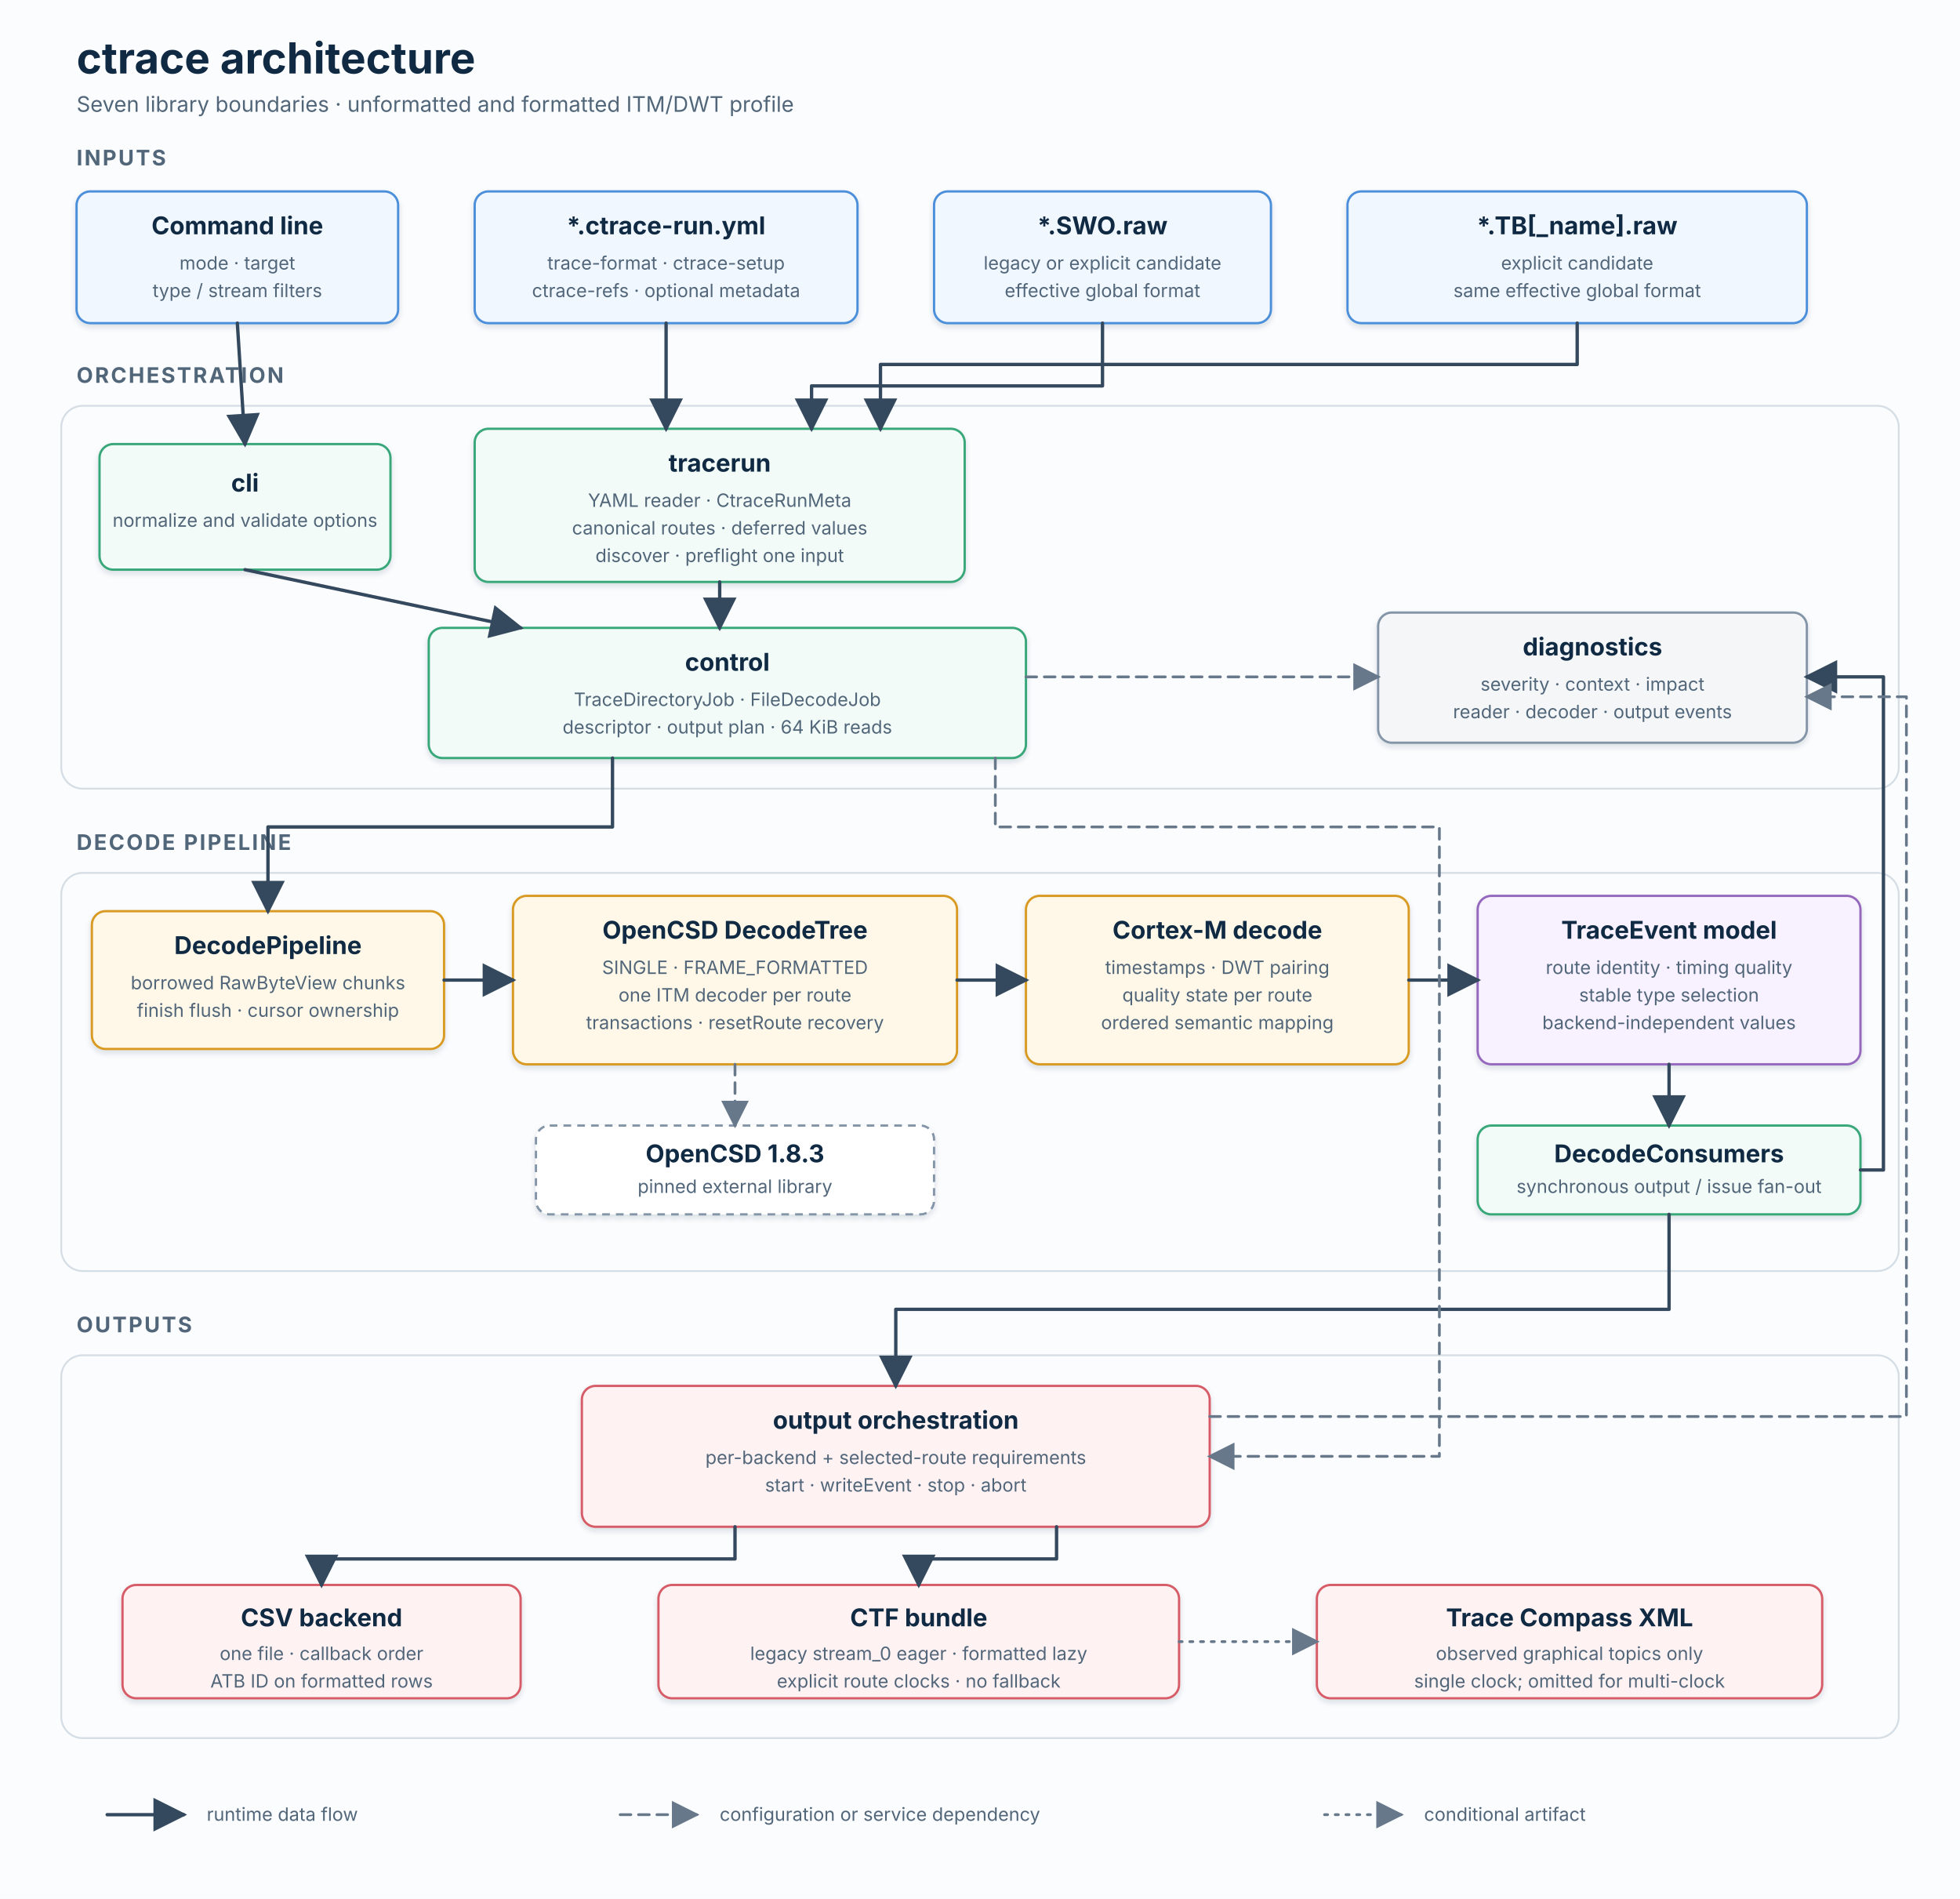
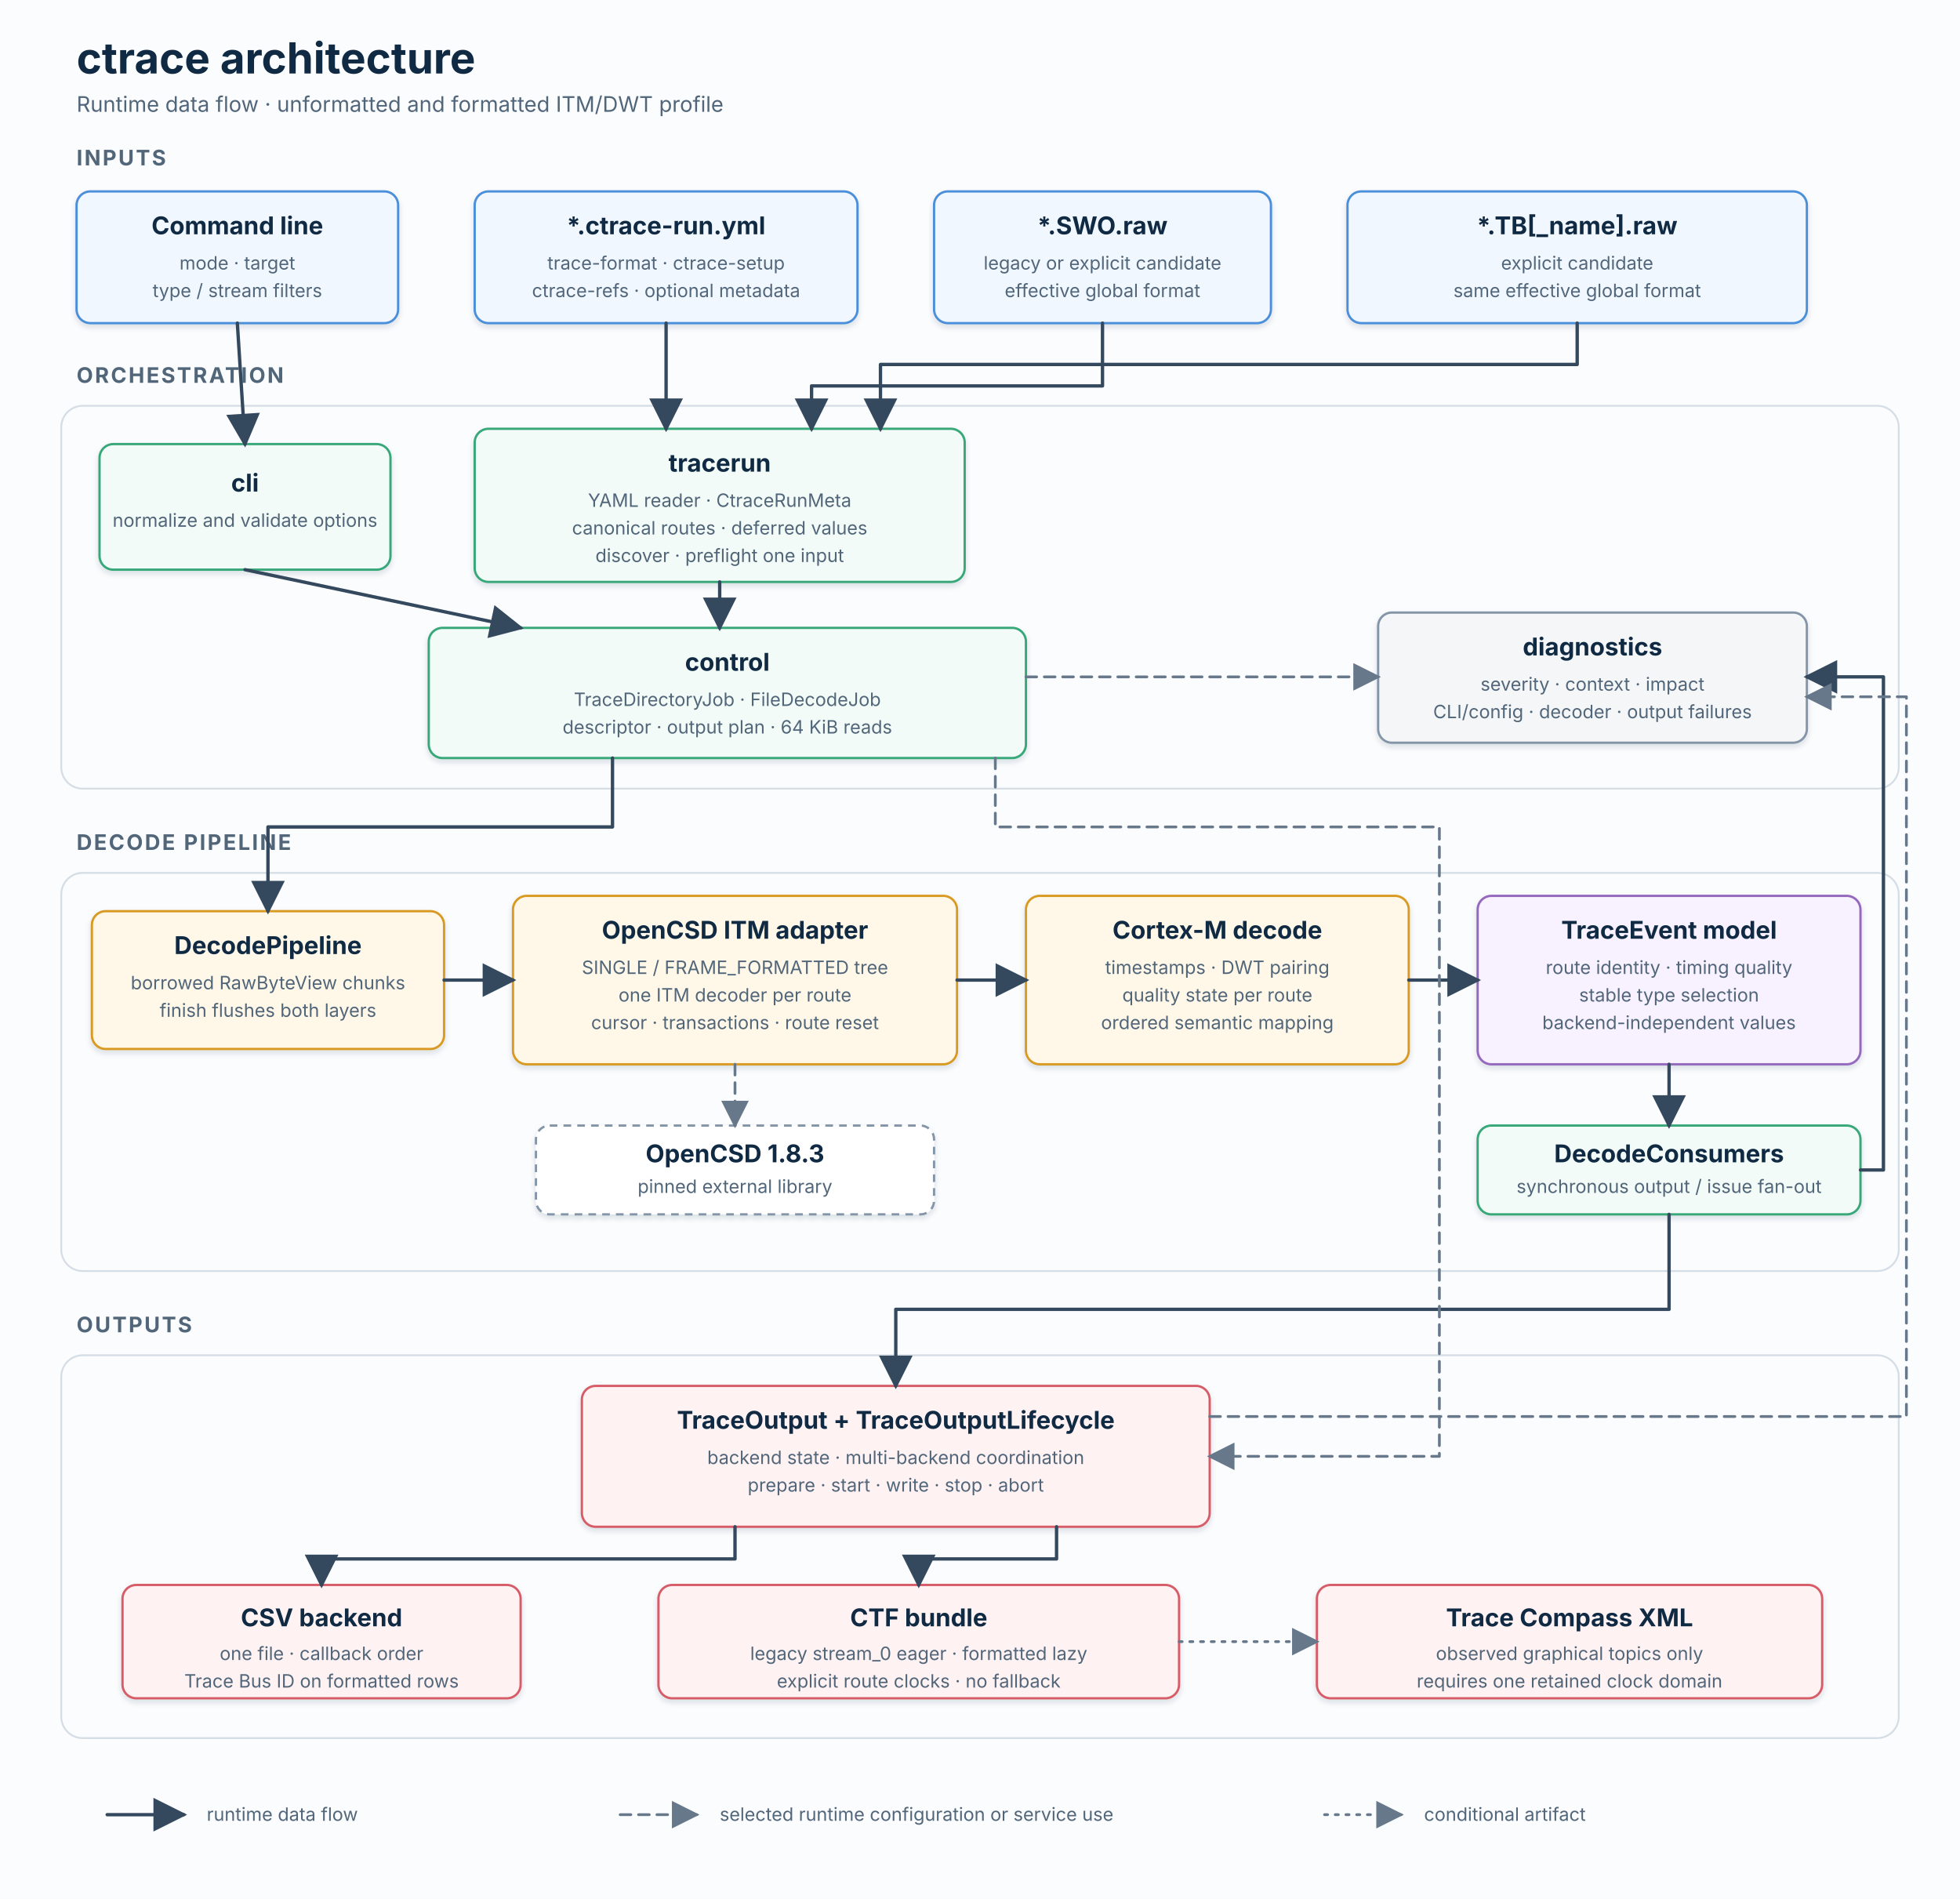
<svg xmlns="http://www.w3.org/2000/svg" width="1280" height="1240" viewBox="0 0 1280 1240" role="img" aria-labelledby="title description">
  <defs>
    <marker id="arrow" markerWidth="10" markerHeight="10" refX="9" refY="5" orient="auto">
      <path d="M 0 0 L 10 5 L 0 10 z" fill="#34495e" />
    </marker>
    <marker id="arrow-muted" markerWidth="10" markerHeight="10" refX="9" refY="5" orient="auto">
      <path d="M 0 0 L 10 5 L 0 10 z" fill="#66788a" />
    </marker>
    <filter id="shadow" x="-10%" y="-10%" width="120%" height="130%">
      <feDropShadow dx="0" dy="2" stdDeviation="2" flood-color="#102a43" flood-opacity="0.14" />
    </filter>
    <style>
      text { font-family: Inter, "Segoe UI", Arial, sans-serif; fill: #102a43; }
      .title { font-size: 28px; font-weight: 700; }
      .subtitle { font-size: 14px; fill: #52667a; }
      .section { font-size: 14px; font-weight: 700; letter-spacing: 1.2px; fill: #52667a; }
      .box { stroke-width: 1.5; rx: 9; filter: url(#shadow); }
      .box-title { font-size: 16px; font-weight: 700; text-anchor: middle; }
      .box-detail { font-size: 12px; text-anchor: middle; fill: #52667a; }
      .input { fill: #f1f7ff; stroke: #4c8eda; }
      .control { fill: #f2fbf7; stroke: #37a779; }
      .decode { fill: #fff8e8; stroke: #d89a22; }
      .model { fill: #f8f1ff; stroke: #9467bd; }
      .output { fill: #fff2f3; stroke: #d65c67; }
      .support { fill: #f4f6f8; stroke: #8395a7; }
      .external { fill: #ffffff; stroke: #8395a7; stroke-dasharray: 5 4; }
      .flow { fill: none; stroke: #34495e; stroke-width: 2.2; marker-end: url(#arrow); }
      .dependency { fill: none; stroke: #66788a; stroke-width: 1.8; stroke-dasharray: 7 5;
                    marker-end: url(#arrow-muted); }
      .conditional { fill: none; stroke: #66788a; stroke-width: 1.8; stroke-dasharray: 2 5;
                     marker-end: url(#arrow-muted); }
      .flow, .dependency, .conditional { stroke-linecap: round; stroke-linejoin: round; }
      .group { fill: none; stroke: #d5dde5; stroke-width: 1.2; rx: 14; }
      .legend { font-size: 12px; fill: #52667a; }
    </style>
  </defs>
  <rect width="1280" height="1240" fill="#fbfcfe" />
  <text x="50" y="48" class="title">ctrace architecture</text>
-   <text x="50" y="73" class="subtitle">Seven library boundaries · unformatted and formatted ITM/DWT profile</text>
+   <text x="50" y="73" class="subtitle">Runtime data flow · unformatted and formatted ITM/DWT profile</text>
  <text x="50" y="108" class="section">INPUTS</text>
  <rect x="50" y="125" width="210" height="86" class="box input" />
  <text x="155" y="153" class="box-title">Command line</text>
  <text x="155" y="176" class="box-detail">mode · target</text>
  <text x="155" y="194" class="box-detail">type / stream filters</text>
  <rect x="310" y="125" width="250" height="86" class="box input" />
  <text x="435" y="153" class="box-title">*.ctrace-run.yml</text>
  <text x="435" y="176" class="box-detail">trace-format · ctrace-setup</text>
  <text x="435" y="194" class="box-detail">ctrace-refs · optional metadata</text>
  <rect x="610" y="125" width="220" height="86" class="box input" />
  <text x="720" y="153" class="box-title">*.SWO.raw</text>
  <text x="720" y="176" class="box-detail">legacy or explicit candidate</text>
  <text x="720" y="194" class="box-detail">effective global format</text>
  <rect x="880" y="125" width="300" height="86" class="box input" />
  <text x="1030" y="153" class="box-title">*.TB[_name].raw</text>
  <text x="1030" y="176" class="box-detail">explicit candidate</text>
  <text x="1030" y="194" class="box-detail">same effective global format</text>
  <text x="50" y="250" class="section">ORCHESTRATION</text>
  <rect x="40" y="265" width="1200" height="250" class="group" />
  <rect x="65" y="290" width="190" height="82" class="box control" />
  <text x="160" y="321" class="box-title">cli</text>
  <text x="160" y="344" class="box-detail">normalize and validate options</text>
  <rect x="310" y="280" width="320" height="100" class="box control" />
  <text x="470" y="308" class="box-title">tracerun</text>
  <text x="470" y="331" class="box-detail">YAML reader · CtraceRunMeta</text>
  <text x="470" y="349" class="box-detail">canonical routes · deferred values</text>
  <text x="470" y="367" class="box-detail">discover · preflight one input</text>
  <rect x="280" y="410" width="390" height="85" class="box control" />
  <text x="475" y="438" class="box-title">control</text>
  <text x="475" y="461" class="box-detail">TraceDirectoryJob · FileDecodeJob</text>
  <text x="475" y="479" class="box-detail">descriptor · output plan · 64 KiB reads</text>
  <rect x="900" y="400" width="280" height="85" class="box support" />
  <text x="1040" y="428" class="box-title">diagnostics</text>
  <text x="1040" y="451" class="box-detail">severity · context · impact</text>
-   <text x="1040" y="469" class="box-detail">reader · decoder · output events</text>
+   <text x="1040" y="469" class="box-detail">CLI/config · decoder · output failures</text>
  <path d="M 155 211 L 160 290" class="flow" />
  <path d="M 435 211 L 435 280" class="flow" />
  <path d="M 720 211 L 720 252 L 530 252 L 530 280" class="flow" />
  <path d="M 1030 211 L 1030 238 L 575 238 L 575 280" class="flow" />
  <path d="M 160 372 L 340 410" class="flow" />
  <path d="M 470 380 L 470 410" class="flow" />
  <path d="M 670 442 L 900 442" class="dependency" />
  <text x="50" y="555" class="section">DECODE PIPELINE</text>
  <rect x="40" y="570" width="1200" height="260" class="group" />
  <rect x="60" y="595" width="230" height="90" class="box decode" />
  <text x="175" y="623" class="box-title">DecodePipeline</text>
  <text x="175" y="646" class="box-detail">borrowed RawByteView chunks</text>
-   <text x="175" y="664" class="box-detail">finish flush · cursor ownership</text>
+   <text x="175" y="664" class="box-detail">finish flushes both layers</text>
  <rect x="335" y="585" width="290" height="110" class="box decode" />
-   <text x="480" y="613" class="box-title">OpenCSD DecodeTree</text>
-   <text x="480" y="636" class="box-detail">SINGLE · FRAME_FORMATTED</text>
+   <text x="480" y="613" class="box-title">OpenCSD ITM adapter</text>
+   <text x="480" y="636" class="box-detail">SINGLE / FRAME_FORMATTED tree</text>
  <text x="480" y="654" class="box-detail">one ITM decoder per route</text>
-   <text x="480" y="672" class="box-detail">transactions · resetRoute recovery</text>
+   <text x="480" y="672" class="box-detail">cursor · transactions · route reset</text>
  <rect x="670" y="585" width="250" height="110" class="box decode" />
  <text x="795" y="613" class="box-title">Cortex-M decode</text>
  <text x="795" y="636" class="box-detail">timestamps · DWT pairing</text>
  <text x="795" y="654" class="box-detail">quality state per route</text>
  <text x="795" y="672" class="box-detail">ordered semantic mapping</text>
  <rect x="965" y="585" width="250" height="110" class="box model" />
  <text x="1090" y="613" class="box-title">TraceEvent model</text>
  <text x="1090" y="636" class="box-detail">route identity · timing quality</text>
  <text x="1090" y="654" class="box-detail">stable type selection</text>
  <text x="1090" y="672" class="box-detail">backend-independent values</text>
  <rect x="350" y="735" width="260" height="58" class="box external" />
  <text x="480" y="759" class="box-title">OpenCSD 1.8.3</text>
  <text x="480" y="779" class="box-detail">pinned external library</text>
  <rect x="965" y="735" width="250" height="58" class="box control" />
  <text x="1090" y="759" class="box-title">DecodeConsumers</text>
  <text x="1090" y="779" class="box-detail">synchronous output / issue fan-out</text>
  <path d="M 400 495 L 400 540 L 175 540 L 175 595" class="flow" />
  <path d="M 290 640 L 335 640" class="flow" />
  <path d="M 625 640 L 670 640" class="flow" />
  <path d="M 920 640 L 965 640" class="flow" />
  <path d="M 480 695 L 480 735" class="dependency" />
  <path d="M 1090 695 L 1090 735" class="flow" />
  <path d="M 1215 764 L 1230 764 L 1230 442 L 1180 442" class="flow" />
  <text x="50" y="870" class="section">OUTPUTS</text>
  <rect x="40" y="885" width="1200" height="250" class="group" />
  <rect x="380" y="905" width="410" height="92" class="box output" />
-   <text x="585" y="933" class="box-title">output orchestration</text>
-   <text x="585" y="956" class="box-detail">per-backend + selected-route requirements</text>
-   <text x="585" y="974" class="box-detail">start · writeEvent · stop · abort</text>
+   <text x="585" y="933" class="box-title">TraceOutput + TraceOutputLifecycle</text>
+   <text x="585" y="956" class="box-detail">backend state · multi-backend coordination</text>
+   <text x="585" y="974" class="box-detail">prepare · start · write · stop · abort</text>
  <rect x="80" y="1035" width="260" height="74" class="box output" />
  <text x="210" y="1062" class="box-title">CSV backend</text>
  <text x="210" y="1084" class="box-detail">one file · callback order</text>
-   <text x="210" y="1102" class="box-detail">ATB ID on formatted rows</text>
+   <text x="210" y="1102" class="box-detail">Trace Bus ID on formatted rows</text>
  <rect x="430" y="1035" width="340" height="74" class="box output" />
  <text x="600" y="1062" class="box-title">CTF bundle</text>
  <text x="600" y="1084" class="box-detail">legacy stream_0 eager · formatted lazy</text>
  <text x="600" y="1102" class="box-detail">explicit route clocks · no fallback</text>
  <rect x="860" y="1035" width="330" height="74" class="box output" />
  <text x="1025" y="1062" class="box-title">Trace Compass XML</text>
  <text x="1025" y="1084" class="box-detail">observed graphical topics only</text>
-   <text x="1025" y="1102" class="box-detail">single clock; omitted for multi-clock</text>
+   <text x="1025" y="1102" class="box-detail">requires one retained clock domain</text>
  <path d="M 1090 793 L 1090 855 L 585 855 L 585 905" class="flow" />
  <path d="M 650 495 L 650 540 L 940 540 L 940 951 L 790 951" class="dependency" />
  <path d="M 480 997 L 480 1018 L 210 1018 L 210 1035" class="flow" />
  <path d="M 690 997 L 690 1018 L 600 1018 L 600 1035" class="flow" />
  <path d="M 770 1072 L 860 1072" class="conditional" />
  <path d="M 790 925 L 1245 925 L 1245 455 L 1180 455" class="dependency" />
  <line x1="70" y1="1185" x2="120" y2="1185" class="flow" />
  <text x="135" y="1189" class="legend">runtime data flow</text>
  <line x1="405" y1="1185" x2="455" y2="1185" class="dependency" />
-   <text x="470" y="1189" class="legend">configuration or service dependency</text>
+   <text x="470" y="1189" class="legend">selected runtime configuration or service use</text>
  <line x1="865" y1="1185" x2="915" y2="1185" class="conditional" />
  <text x="930" y="1189" class="legend">conditional artifact</text>
</svg>
